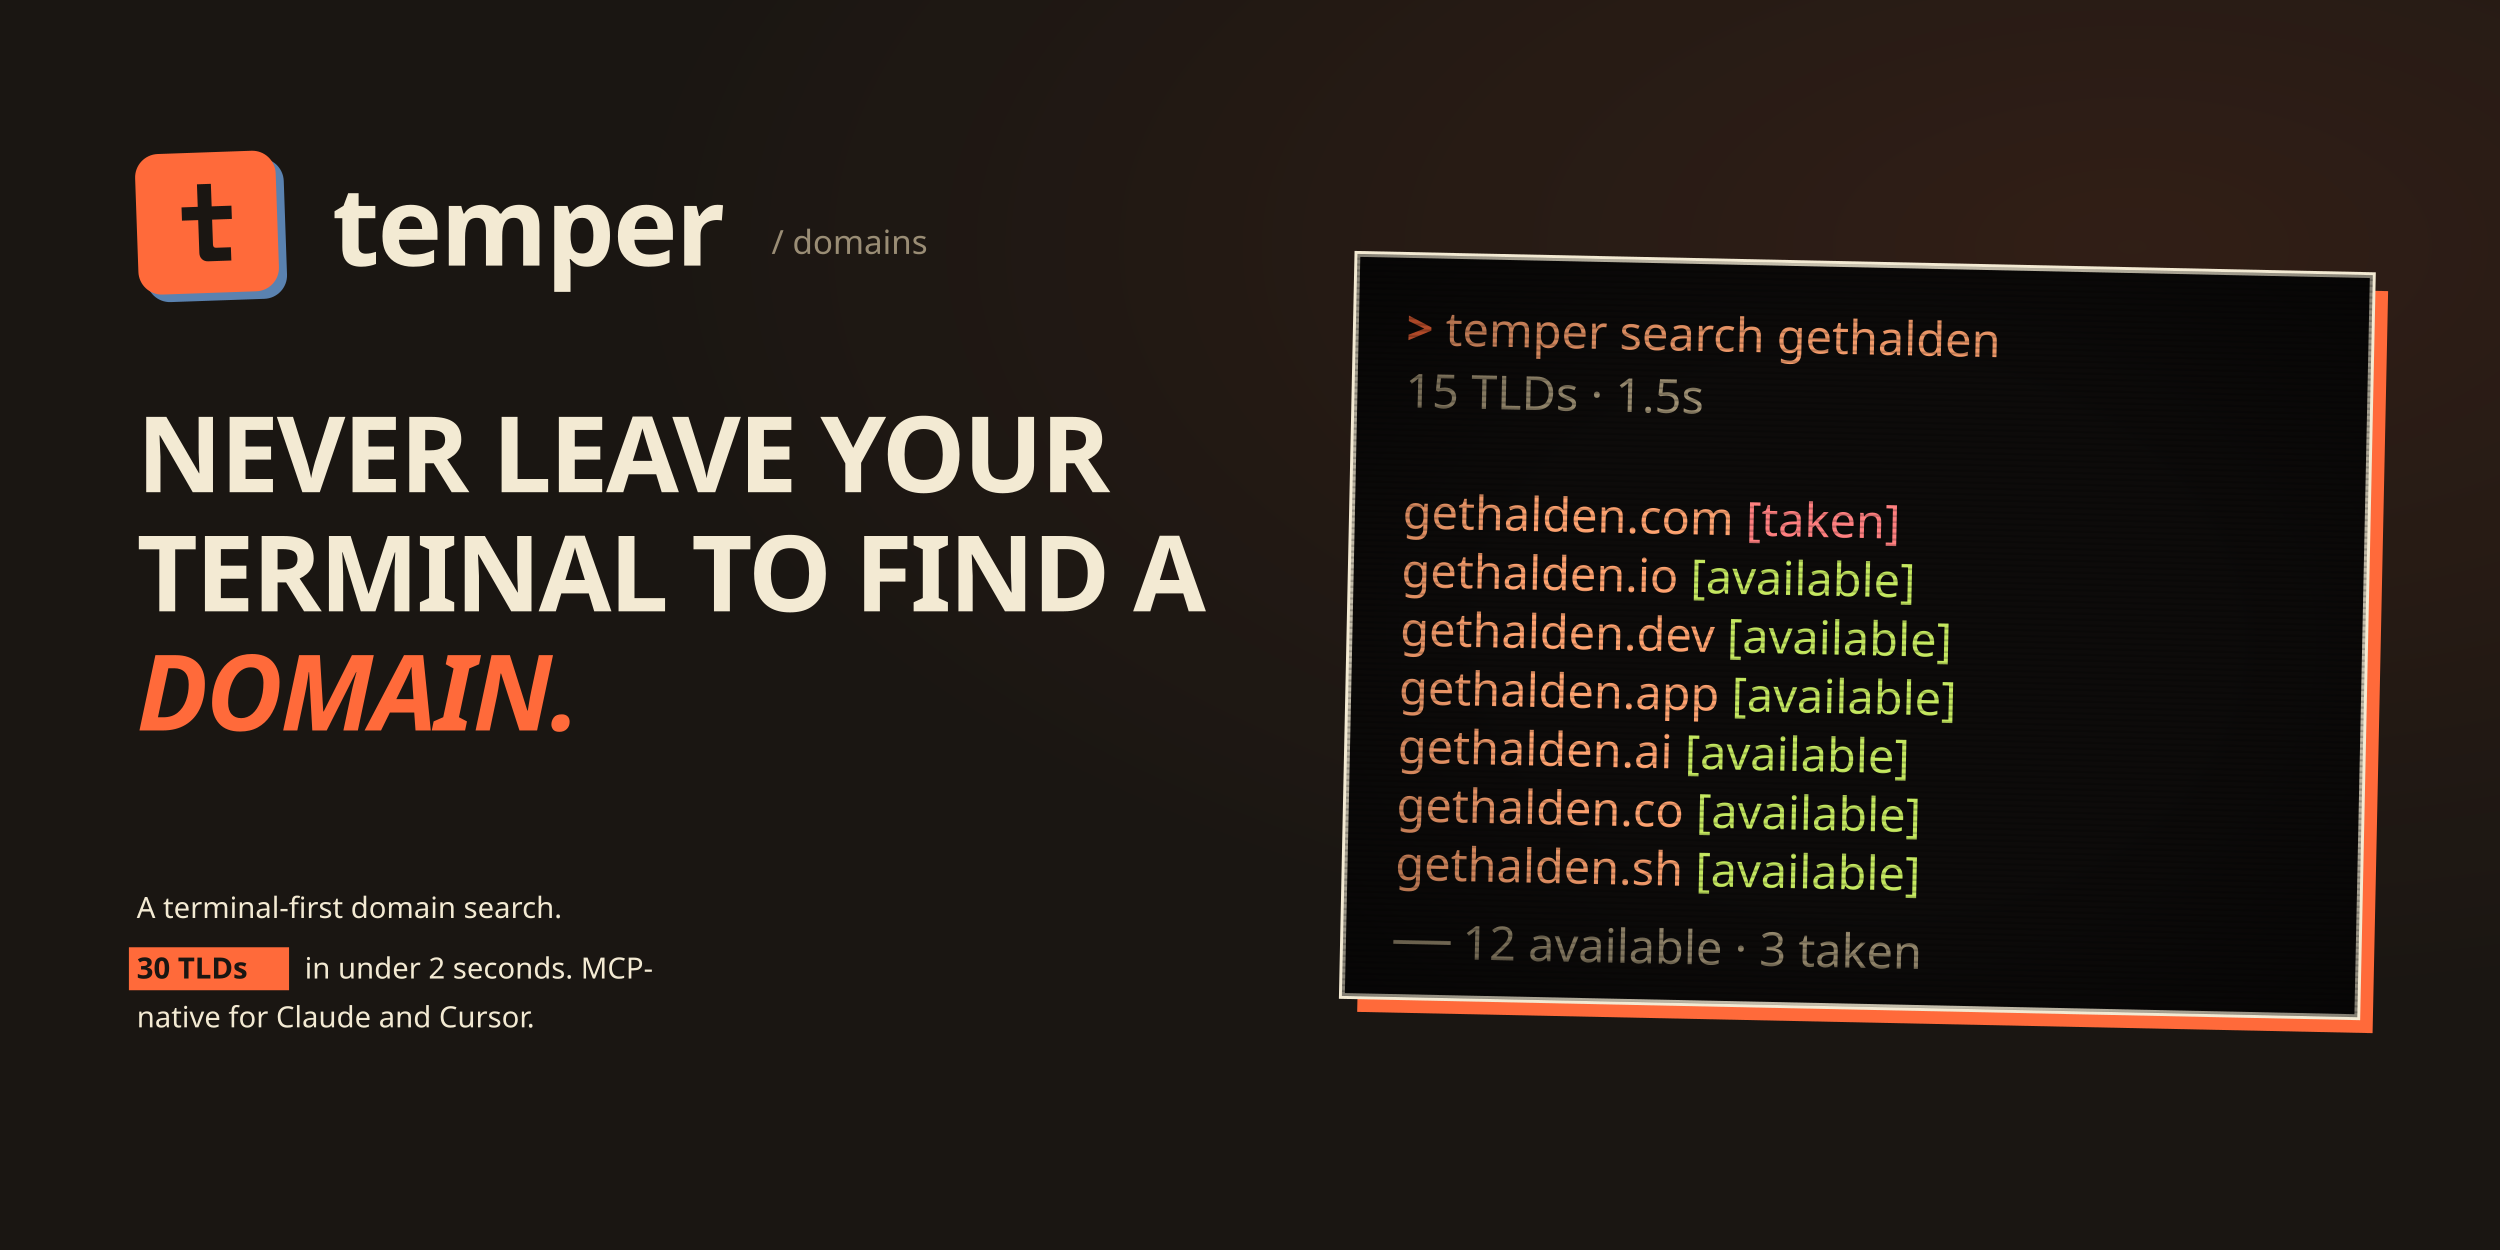
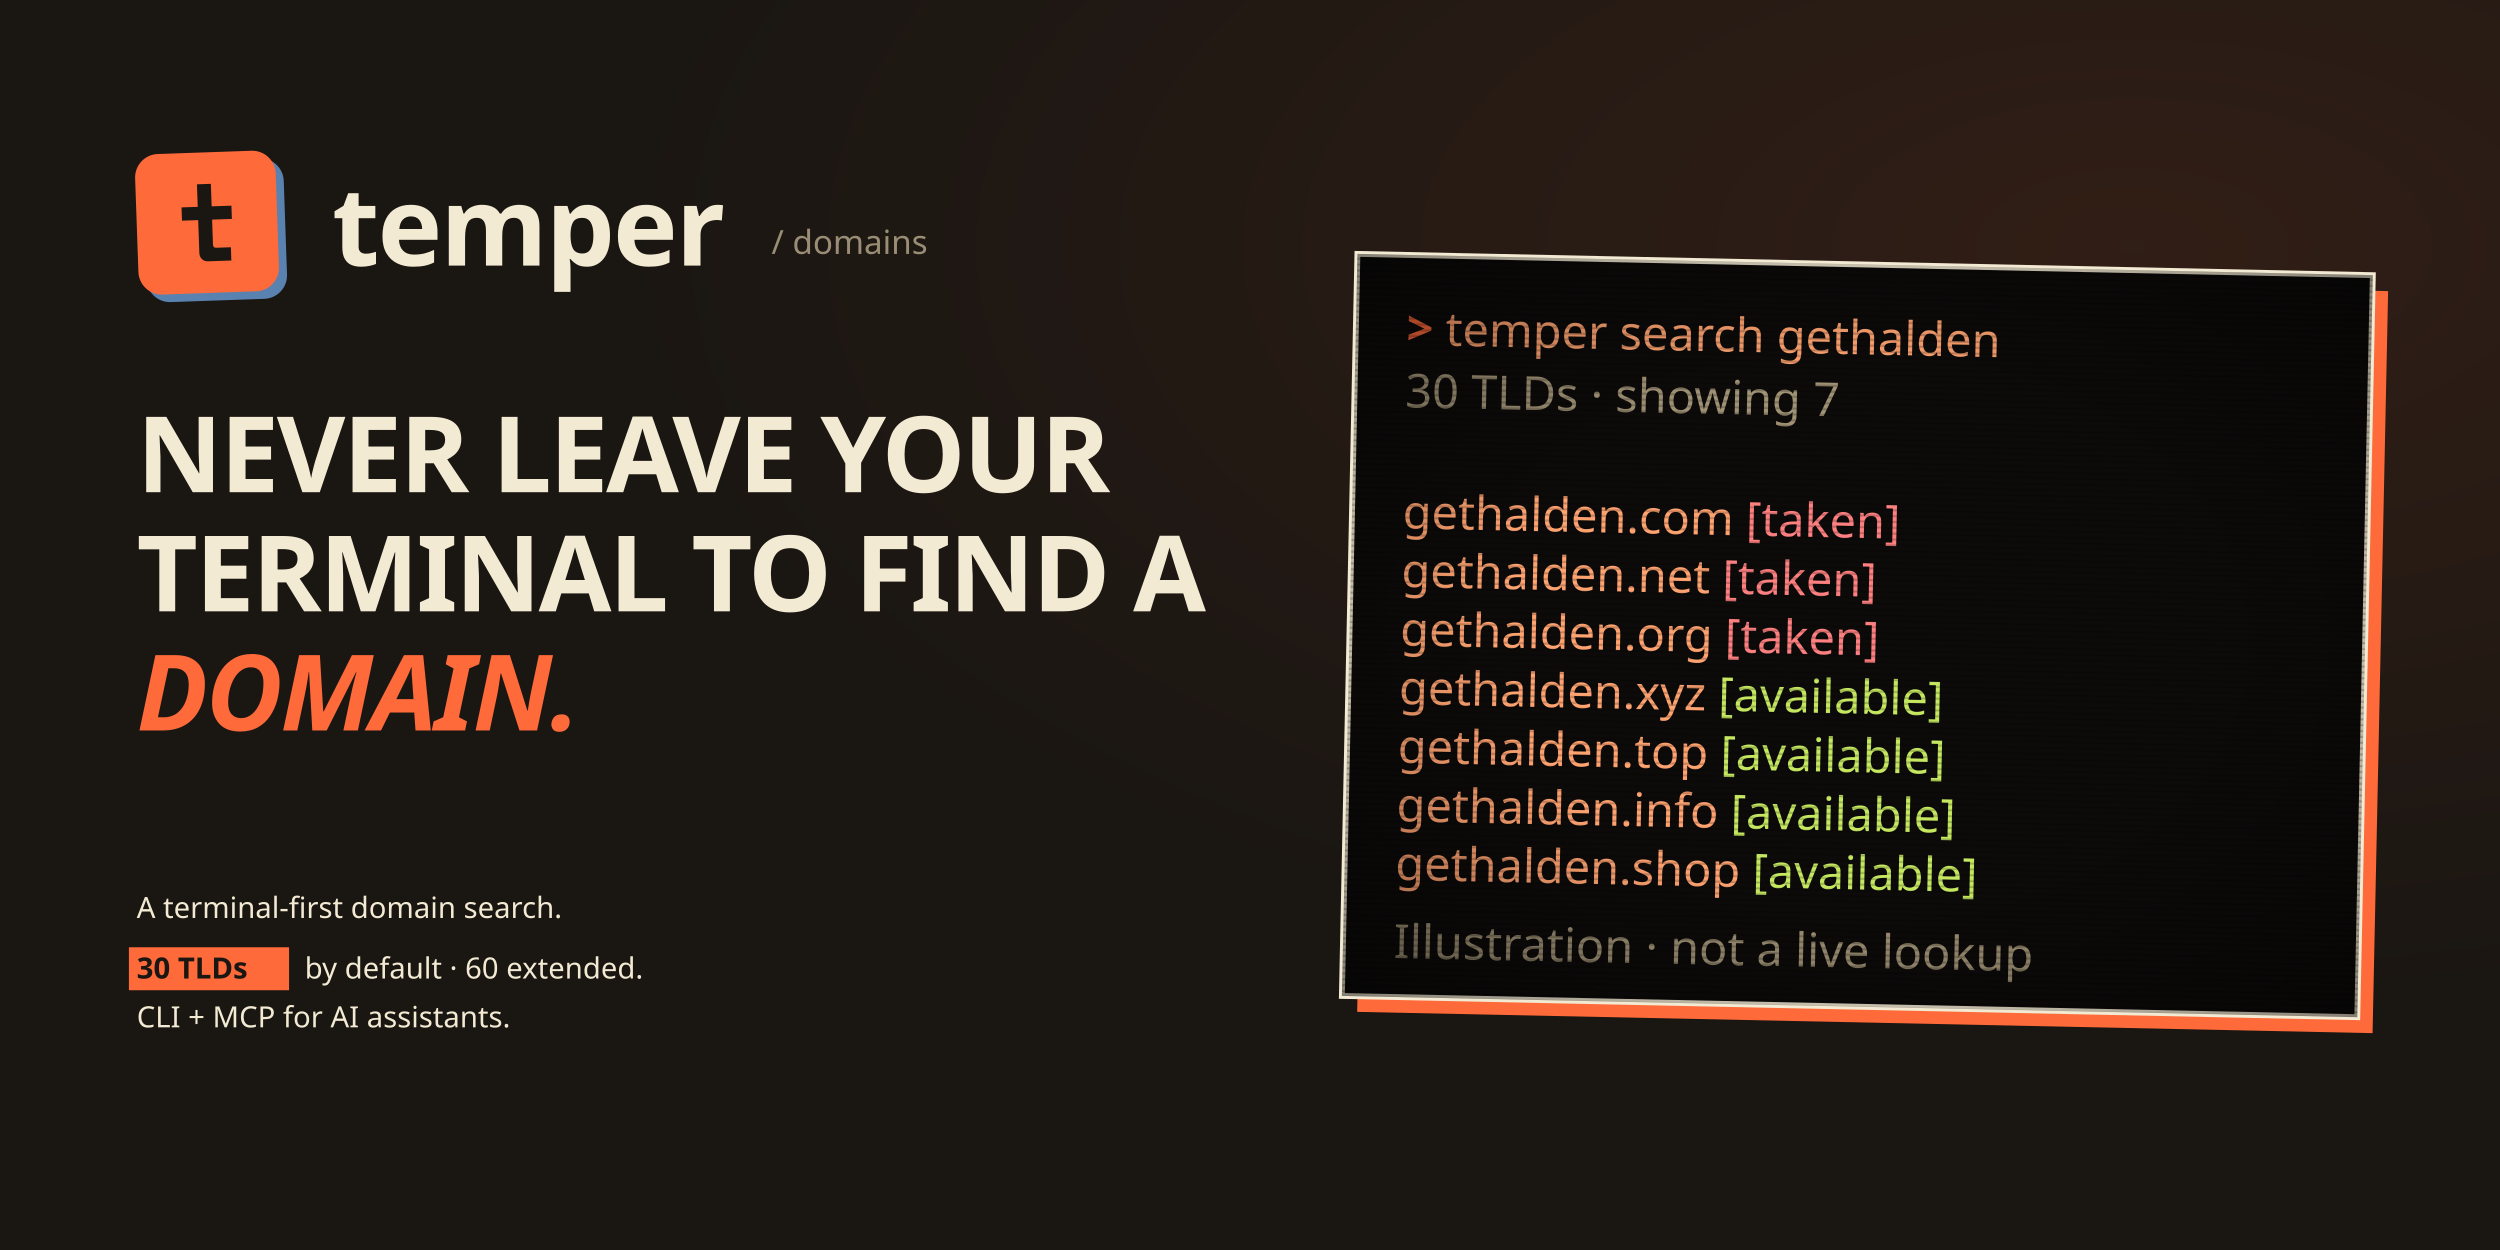
<svg xmlns="http://www.w3.org/2000/svg" viewBox="0 0 1280 640" width="1280" height="640">
  <defs>
    <radialGradient id="grad" cx="0.85" cy="0.2" r="0.6">
      <stop offset="0" stop-color="#ff6a3a" stop-opacity="0.1" />
      <stop offset="1" stop-color="#ff6a3a" stop-opacity="0" />
    </radialGradient>
    <pattern id="scanlines" patternUnits="userSpaceOnUse" width="3" height="3">
      <rect width="3" height="2" fill="transparent" />
      <rect y="2" width="3" height="1" fill="rgba(0,0,0,0.22)" />
    </pattern>
    <radialGradient id="vignette" cx="0.5" cy="0.5" r="0.7">
      <stop offset="0.5" stop-color="#000000" stop-opacity="0" />
      <stop offset="1" stop-color="#000000" stop-opacity="0.45" />
    </radialGradient>
  </defs>
  <rect width="1280" height="640" fill="#1a1612" />
  <rect width="1280" height="640" fill="url(#grad)" />
  <g transform="translate(70, 78)">
    <g transform="rotate(-2 36 36)">
      <rect x="4" y="4" width="72" height="72" rx="12" fill="#5a82b0" />
      <rect width="72" height="72" rx="12" fill="#ff6a3a" />
      <g transform="scale(2.25)">
        <path d="M21.23 24.80L15.95 24.80Q15.09 24.80 14.55 24.25Q14.01 23.69 14.01 22.84L14.01 22.84L14.01 15.35L10.32 15.35L10.32 12.33L14.01 12.33L14.01 7.20L17.18 7.20L17.18 12.33L21.68 12.33L21.68 15.35L17.18 15.35L17.18 21.03Q17.18 21.78 17.86 21.78L17.86 21.78L21.23 21.78L21.23 24.80Z" fill="#1a1612" />
      </g>
    </g>
    <text x="100" y="58" font-family="Space Grotesk" font-size="56" font-weight="700" letter-spacing="-1" fill="#f3ead3">temper</text>
    <text x="325" y="52" font-family="JetBrains Mono" font-size="17" font-weight="400" fill="#9a8d75">/ domains</text>
  </g>
  <text x="70" y="252" font-family="Space Grotesk" font-size="54" font-weight="700" letter-spacing="-1.2" fill="#f3ead3">NEVER LEAVE YOUR</text>
  <text x="70" y="313" font-family="Space Grotesk" font-size="54" font-weight="700" letter-spacing="-1.2" fill="#f3ead3">TERMINAL TO FIND A</text>
  <text x="70" y="374" font-family="Space Grotesk" font-size="54" font-weight="700" letter-spacing="-1.2" font-style="italic" fill="#ff6a3a">DOMAIN.</text>
  <g font-family="JetBrains Mono" font-size="15" fill="#f3ead3">
    <text x="70" y="470">A terminal-first domain search.</text>
    <rect x="66" y="485" width="82" height="22" fill="#ff6a3a" />
    <text x="70" y="501" font-weight="700" fill="#1a1612">30 TLDs</text>
-     <text x="156" y="501"> in under 2 seconds. MCP-</text>
-     <text x="70" y="526">native for Claude and Cursor.</text>
+     <text x="156" y="501"> by default · 60 extended.</text>
+     <text x="70" y="526">CLI + MCP for AI assistants.</text>
  </g>
  <g transform="translate(695, 130) rotate(1.2)">
    <rect x="8" y="8" width="520" height="380" fill="#ff6a3a" />
    <rect width="520" height="380" fill="#0d0b0a" stroke="#f3ead3" stroke-width="3" />
    <g font-family="VT323" font-size="24" fill="#ffa370">
      <text x="26" y="46">
        <tspan fill="#ff6a3a" font-weight="700">&gt;</tspan> temper search gethalden</text>
-       <text x="26" y="78" fill="#a09275">  15 TLDs · 1.5s</text>
+       <text x="26" y="78" fill="#a09275">  30 TLDs · showing 7</text>
      <text x="26" y="140">  gethalden.com   <tspan fill="#ff8080">[taken]</tspan>
      </text>
-       <text x="26" y="170">  gethalden.io    <tspan fill="#c5e860">[available]</tspan>
+       <text x="26" y="170">  gethalden.net   <tspan fill="#ff8080">[taken]</tspan>
      </text>
-       <text x="26" y="200">  gethalden.dev   <tspan fill="#c5e860">[available]</tspan>
+       <text x="26" y="200">  gethalden.org   <tspan fill="#ff8080">[taken]</tspan>
      </text>
-       <text x="26" y="230">  gethalden.app   <tspan fill="#c5e860">[available]</tspan>
+       <text x="26" y="230">  gethalden.xyz   <tspan fill="#c5e860">[available]</tspan>
      </text>
-       <text x="26" y="260">  gethalden.ai    <tspan fill="#c5e860">[available]</tspan>
+       <text x="26" y="260">  gethalden.top   <tspan fill="#c5e860">[available]</tspan>
      </text>
-       <text x="26" y="290">  gethalden.co    <tspan fill="#c5e860">[available]</tspan>
+       <text x="26" y="290">  gethalden.info  <tspan fill="#c5e860">[available]</tspan>
      </text>
-       <text x="26" y="320">  gethalden.sh    <tspan fill="#c5e860">[available]</tspan>
+       <text x="26" y="320">  gethalden.shop  <tspan fill="#c5e860">[available]</tspan>
      </text>
-       <text x="26" y="360" fill="#a09275">  ── 12 available · 3 taken</text>
+       <text x="26" y="360" fill="#a09275">  Illustration · not a live lookup</text>
    </g>
    <rect width="520" height="380" fill="url(#scanlines)" />
    <rect width="520" height="380" fill="url(#vignette)" />
  </g>
</svg>
